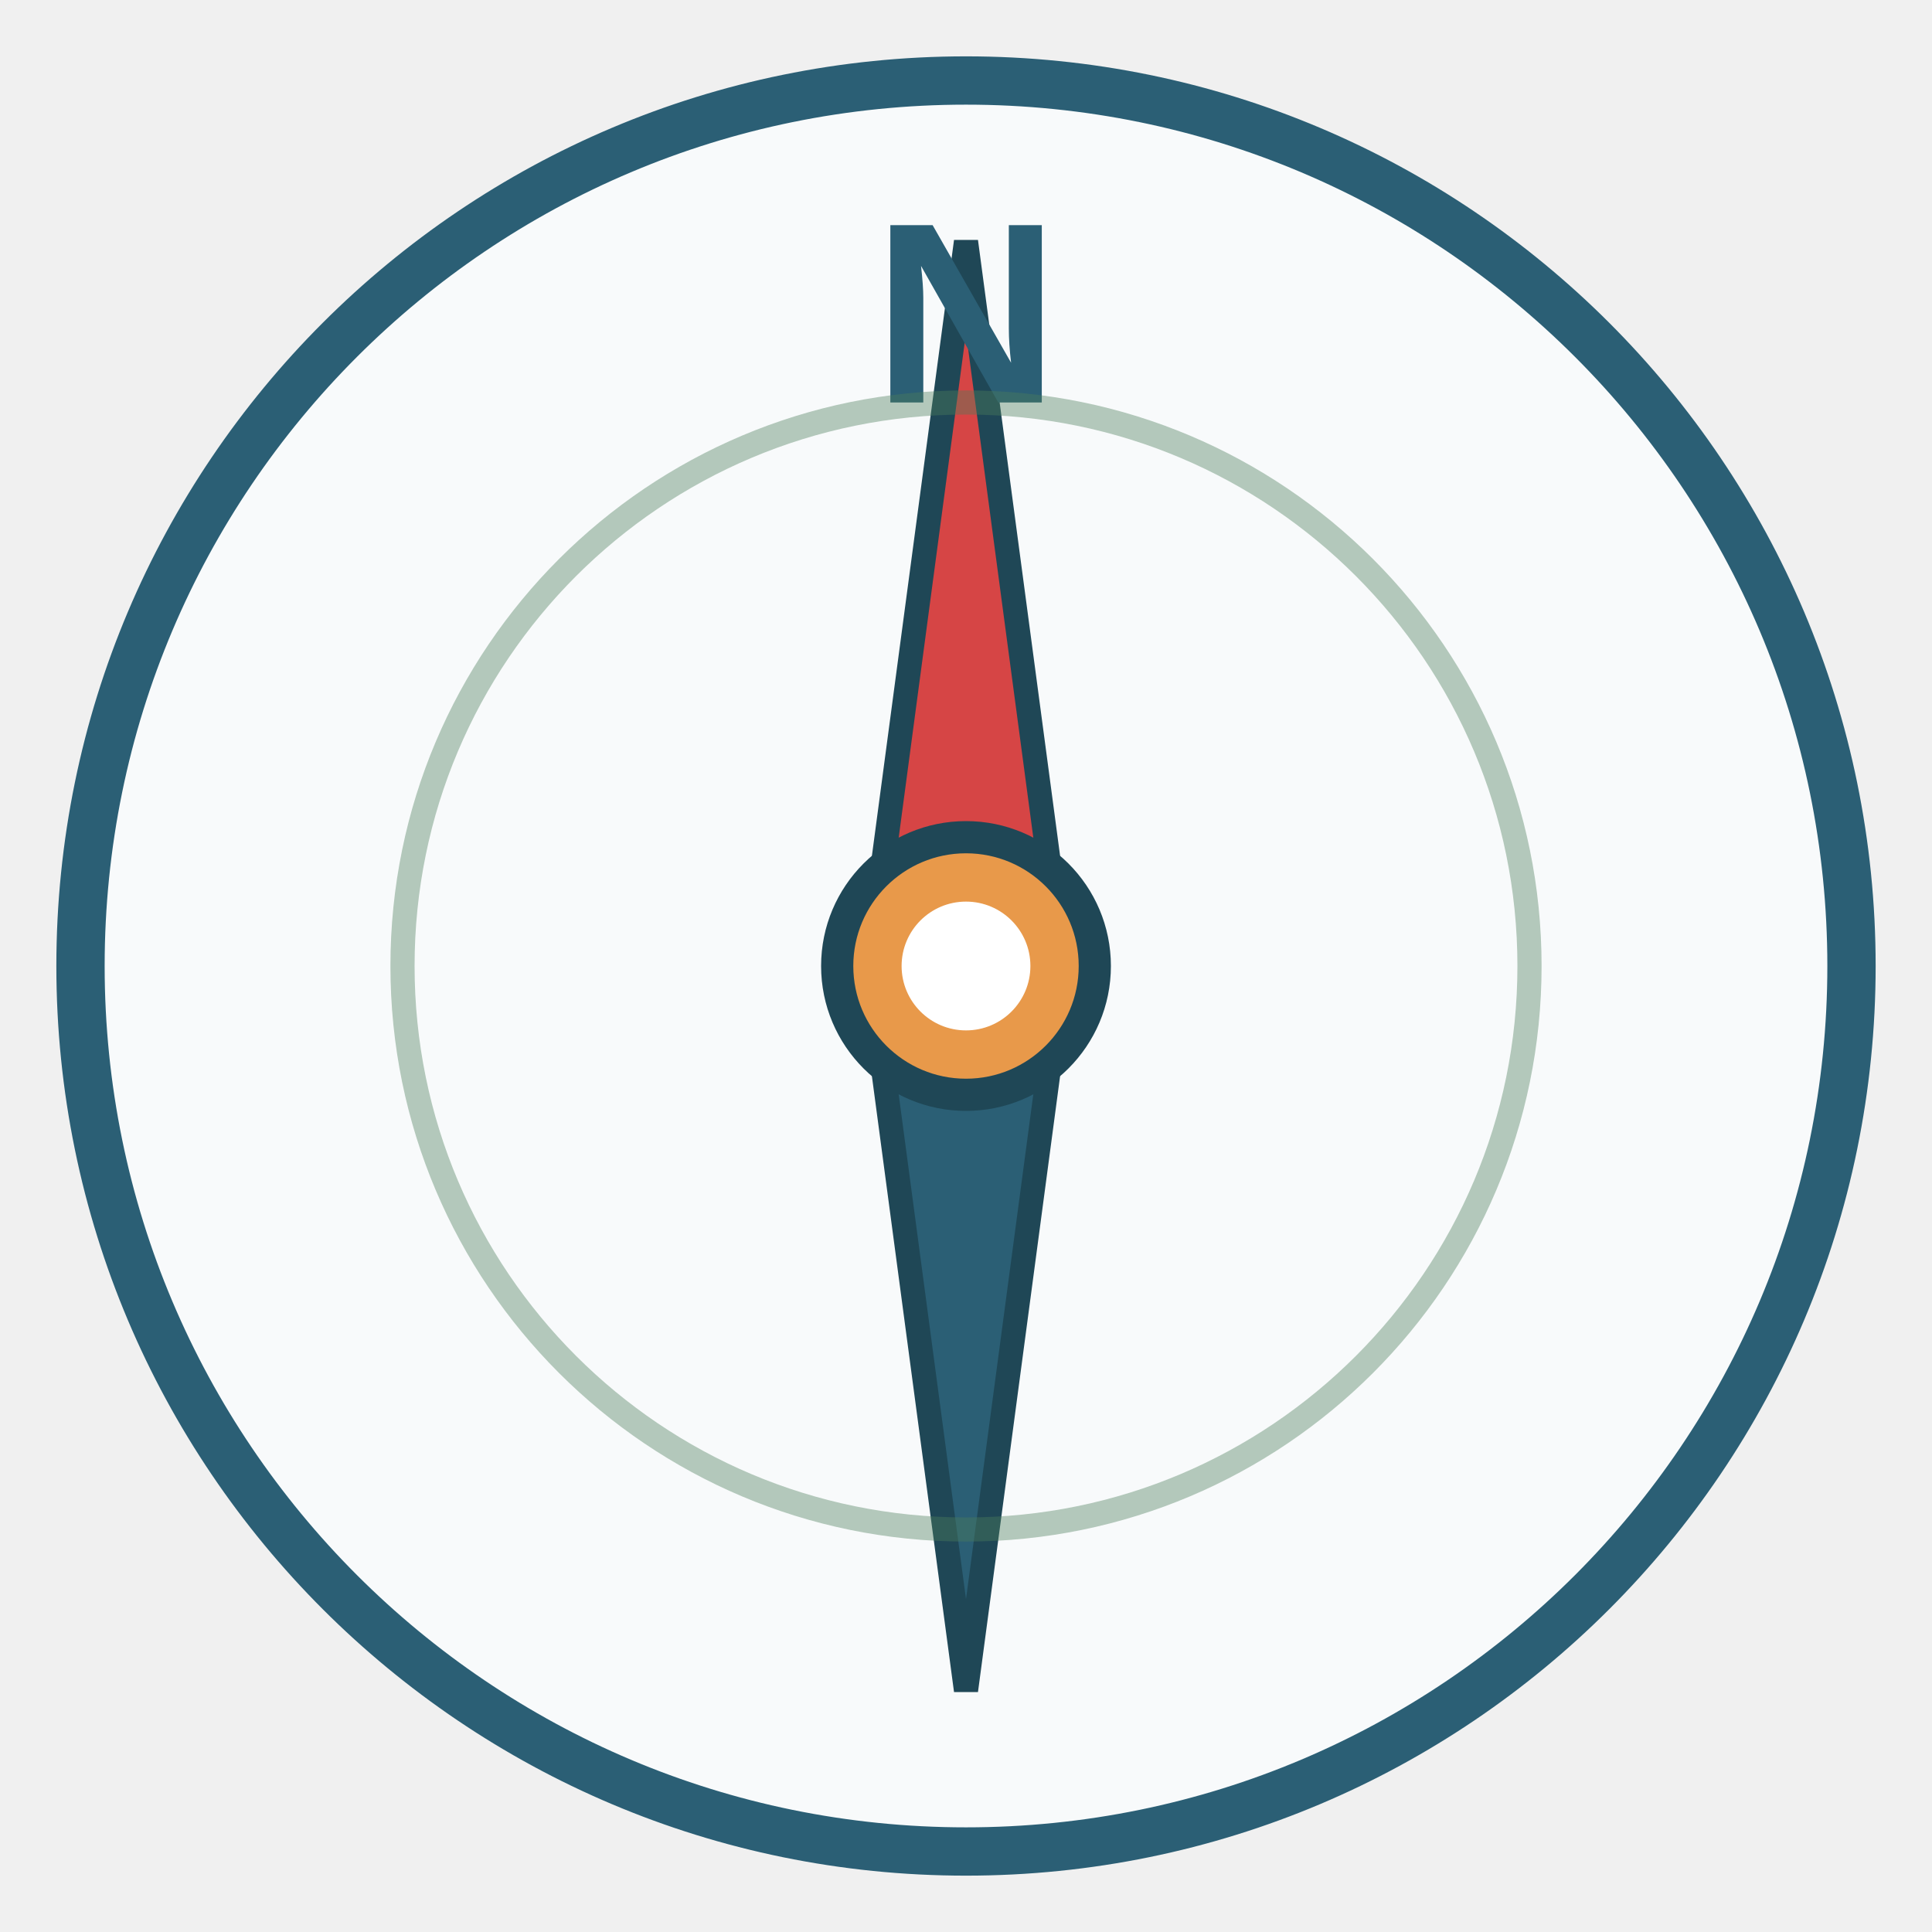
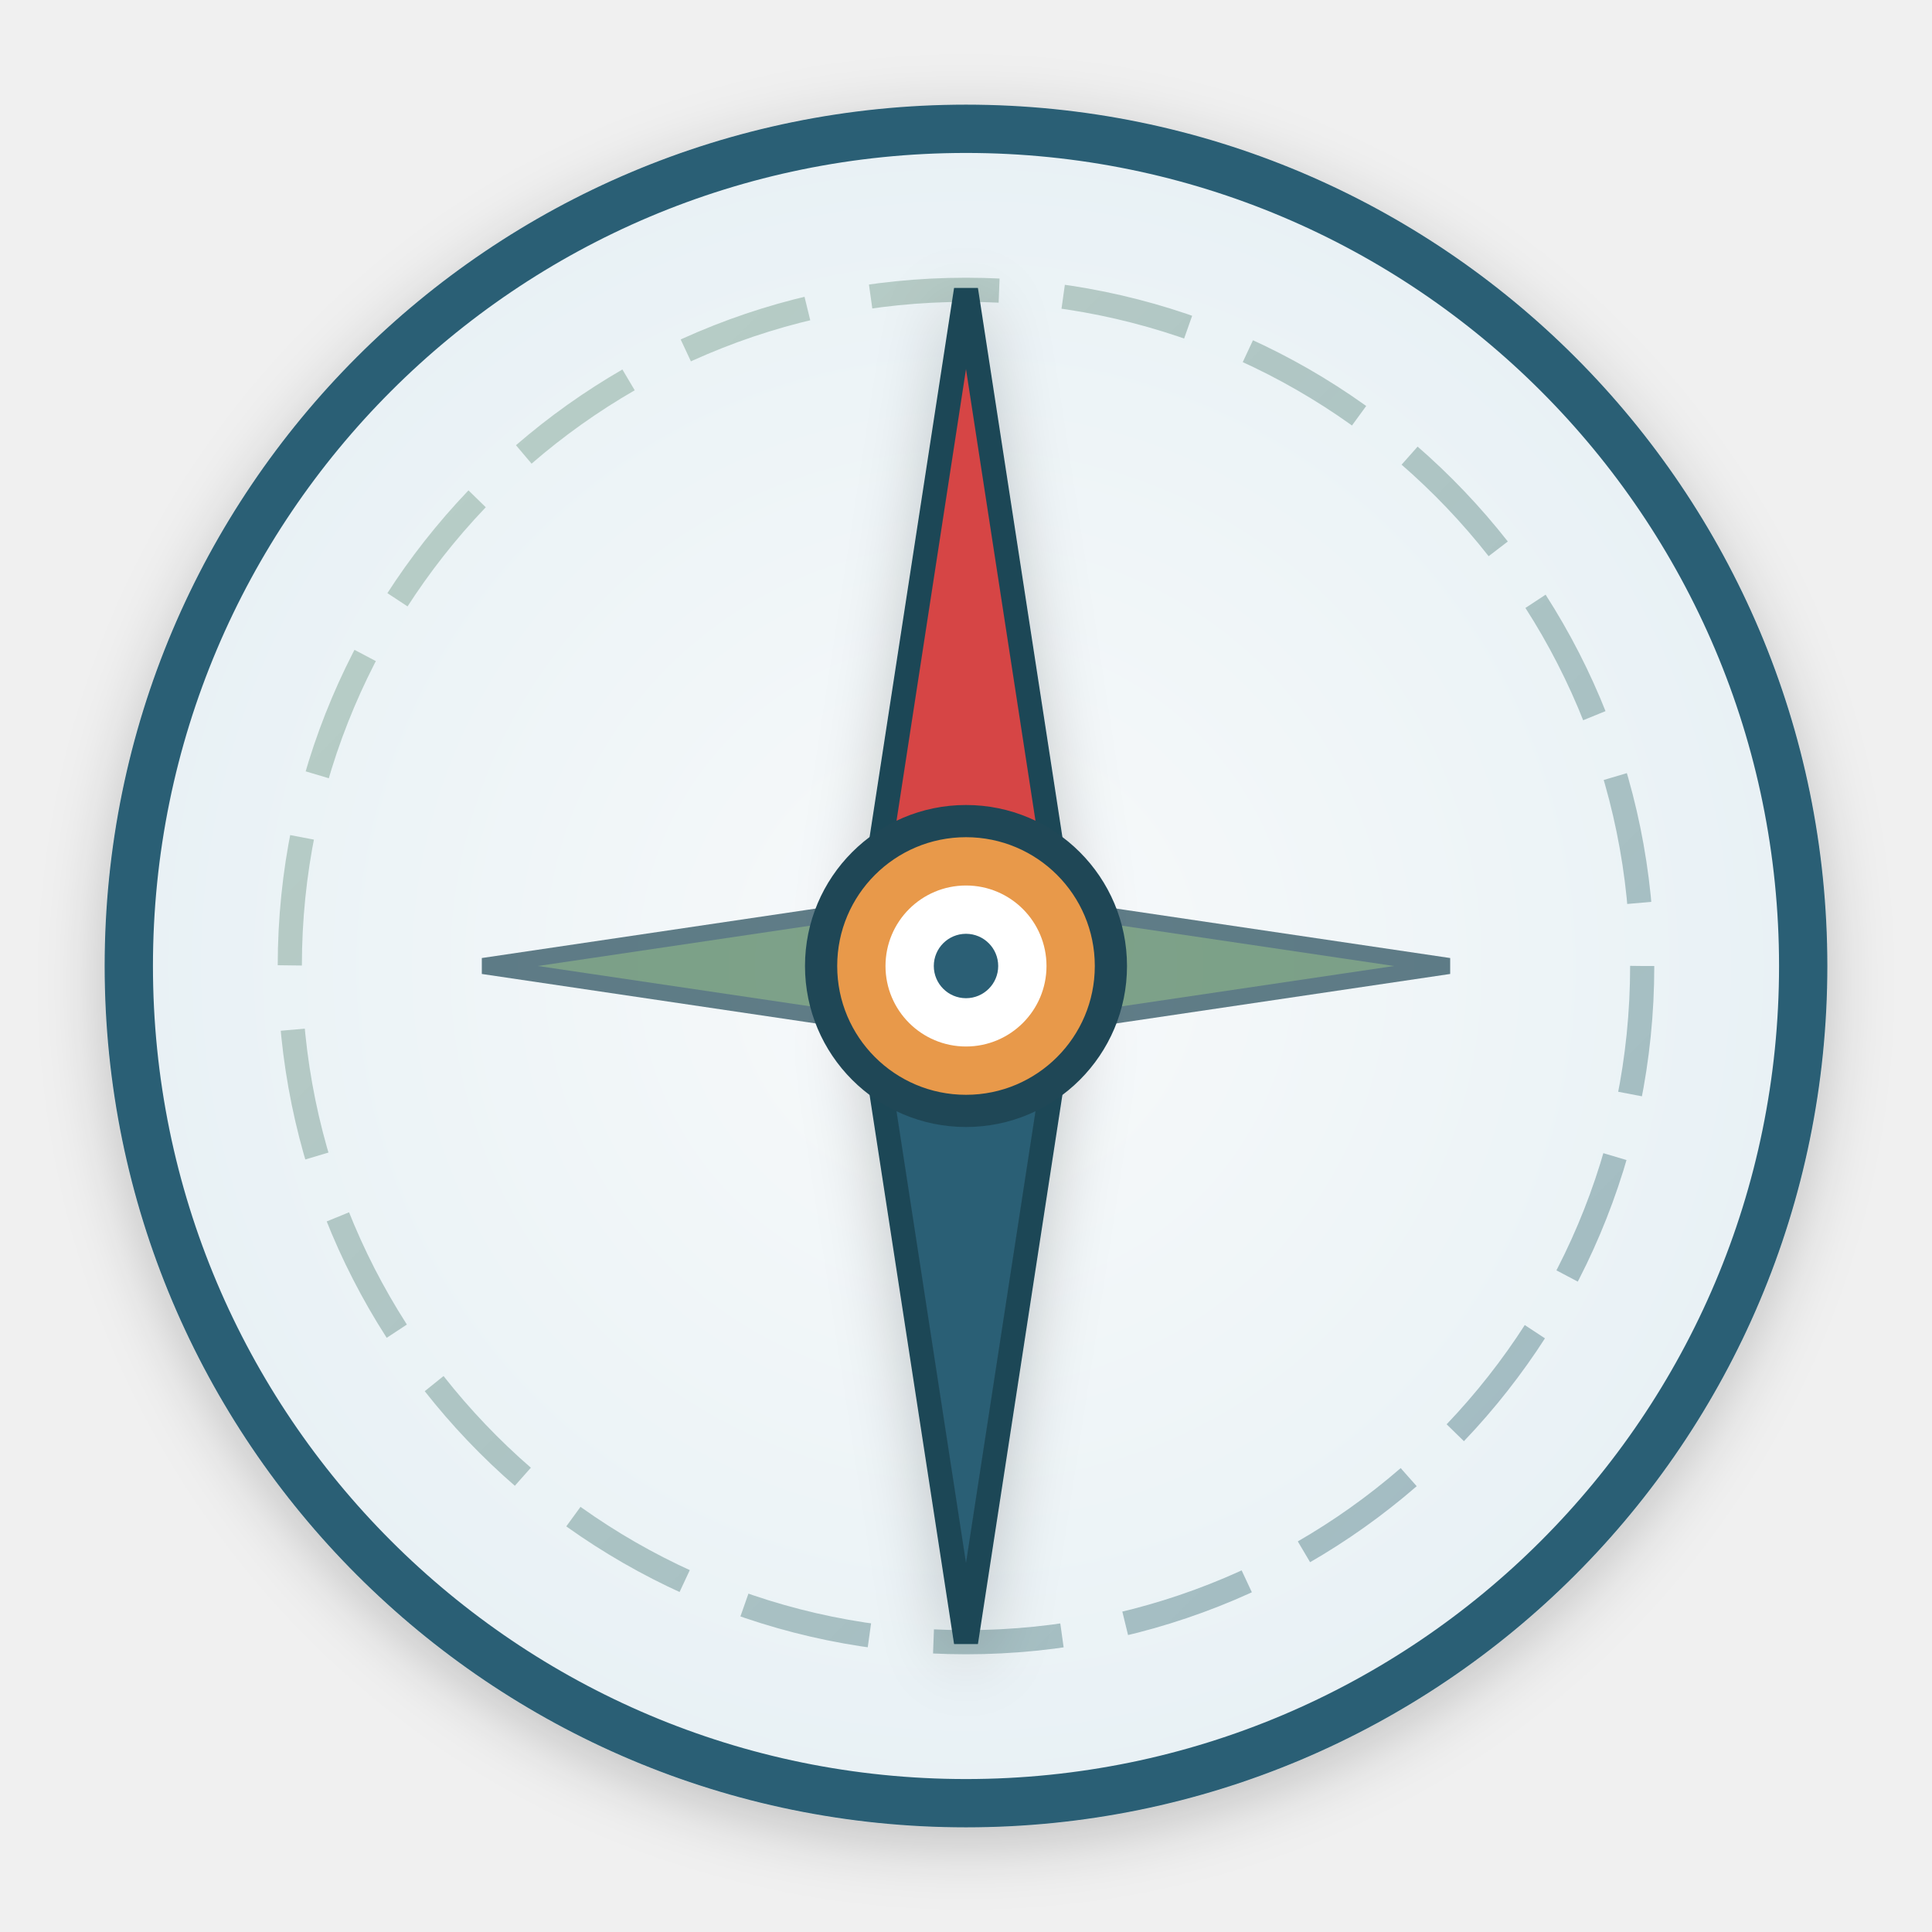
<svg xmlns="http://www.w3.org/2000/svg" width="120" height="120" viewBox="0 0 120 120">
-   <circle cx="60" cy="60" r="55" fill="#F8FAFB" stroke="#2B5F75" stroke-width="3" />
+   <defs>
+     <radialGradient id="iconBgGradient" cx="50%" cy="50%" r="50%">
+       <stop offset="0%" style="stop-color:#F8FAFB;stop-opacity:1" />
+       <stop offset="100%" style="stop-color:#E8F1F5;stop-opacity:1" />
+     </radialGradient>
+     <filter id="iconShadow" x="-50%" y="-50%" width="200%" height="200%">
+       <feGaussianBlur in="SourceAlpha" stdDeviation="2" />
+       <feOffset dx="0" dy="1" result="offsetblur" />
+       <feComponentTransfer>
+         <feFuncA type="linear" slope="0.2" />
+       </feComponentTransfer>
+       <feMerge>
+         <feMergeNode />
+         <feMergeNode in="SourceGraphic" />
+       </feMerge>
+     </filter>
+     <linearGradient id="iconPathGradient" x1="0%" y1="0%" x2="100%" y2="100%">
+       <stop offset="0%" style="stop-color:#4A7C59;stop-opacity:0.6" />
+       <stop offset="100%" style="stop-color:#2B5F75;stop-opacity:0.8" />
+     </linearGradient>
+   </defs>
+   <circle cx="60" cy="10" r="3" fill="#E8994A" opacity="0.7" />
+   <circle cx="85" cy="18" r="3" fill="#4A7C59" opacity="0.7" />
+   <circle cx="102" cy="35" r="3" fill="#E8994A" opacity="0.7" />
+   <circle cx="110" cy="60" r="3" fill="#4A7C59" opacity="0.7" />
+   <circle cx="102" cy="85" r="3" fill="#E8994A" opacity="0.7" />
+   <circle cx="85" cy="102" r="3" fill="#4A7C59" opacity="0.7" />
+   <circle cx="60" cy="110" r="3" fill="#E8994A" opacity="0.7" />
+   <circle cx="35" cy="102" r="3" fill="#4A7C59" opacity="0.7" />
+   <circle cx="18" cy="85" r="3" fill="#E8994A" opacity="0.7" />
+   <circle cx="10" cy="60" r="3" fill="#4A7C59" opacity="0.7" />
+   <circle cx="18" cy="35" r="3" fill="#E8994A" opacity="0.7" />
+   <circle cx="35" cy="18" r="3" fill="#4A7C59" opacity="0.7" />
+   <circle cx="60" cy="60" r="52" fill="url(#iconBgGradient)" stroke="#2B5F75" stroke-width="3" filter="url(#iconShadow)" />
+   <circle cx="60" cy="60" r="42" fill="none" stroke="url(#iconPathGradient)" stroke-width="1.5" stroke-dasharray="8 4" opacity="0.5" />
  <g transform="translate(60, 60)">
-     <path d="M 0,-45 L -6,0 L 0,3 L 6,0 Z" fill="#D64545" stroke="#1F4756" stroke-width="1.5" />
-     <path d="M 0,45 L -6,0 L 0,-3 L 6,0 Z" fill="#2B5F75" stroke="#1F4756" stroke-width="1.5" />
-     <circle cx="0" cy="0" r="8" fill="#E8994A" stroke="#1F4756" stroke-width="2" />
-     <circle cx="0" cy="0" r="4" fill="#FFFFFF" />
+     <path d="M 0,-42 L -6,-3 L 0,5 L 6,-3 Z" fill="#D64545" stroke="#1F4756" stroke-width="1.5" filter="url(#iconShadow)" />
+     <path d="M 0,42 L -6,3 L 0,-5 L 6,3 Z" fill="#2B5F75" stroke="#1F4756" stroke-width="1.5" filter="url(#iconShadow)" />
+     <path d="M 30,0 L 3,-4 L -5,0 L 3,4 Z" fill="#4A7C59" stroke="#1F4756" stroke-width="1" opacity="0.7" />
+     <path d="M -30,0 L -3,-4 L 5,0 L -3,4 Z" fill="#4A7C59" stroke="#1F4756" stroke-width="1" opacity="0.7" />
+     <circle cx="0" cy="0" r="9" fill="#E8994A" stroke="#1F4756" stroke-width="2" />
+     <circle cx="0" cy="0" r="5" fill="#FFFFFF" />
+     <circle cx="0" cy="0" r="2" fill="#2B5F75" />
  </g>
-   <text x="60" y="25" font-family="Arial, sans-serif" font-size="16" font-weight="bold" fill="#2B5F75" text-anchor="middle">N</text>
-   <circle cx="60" cy="60" r="35" fill="none" stroke="#4A7C59" stroke-width="1.5" opacity="0.4" />
</svg>
